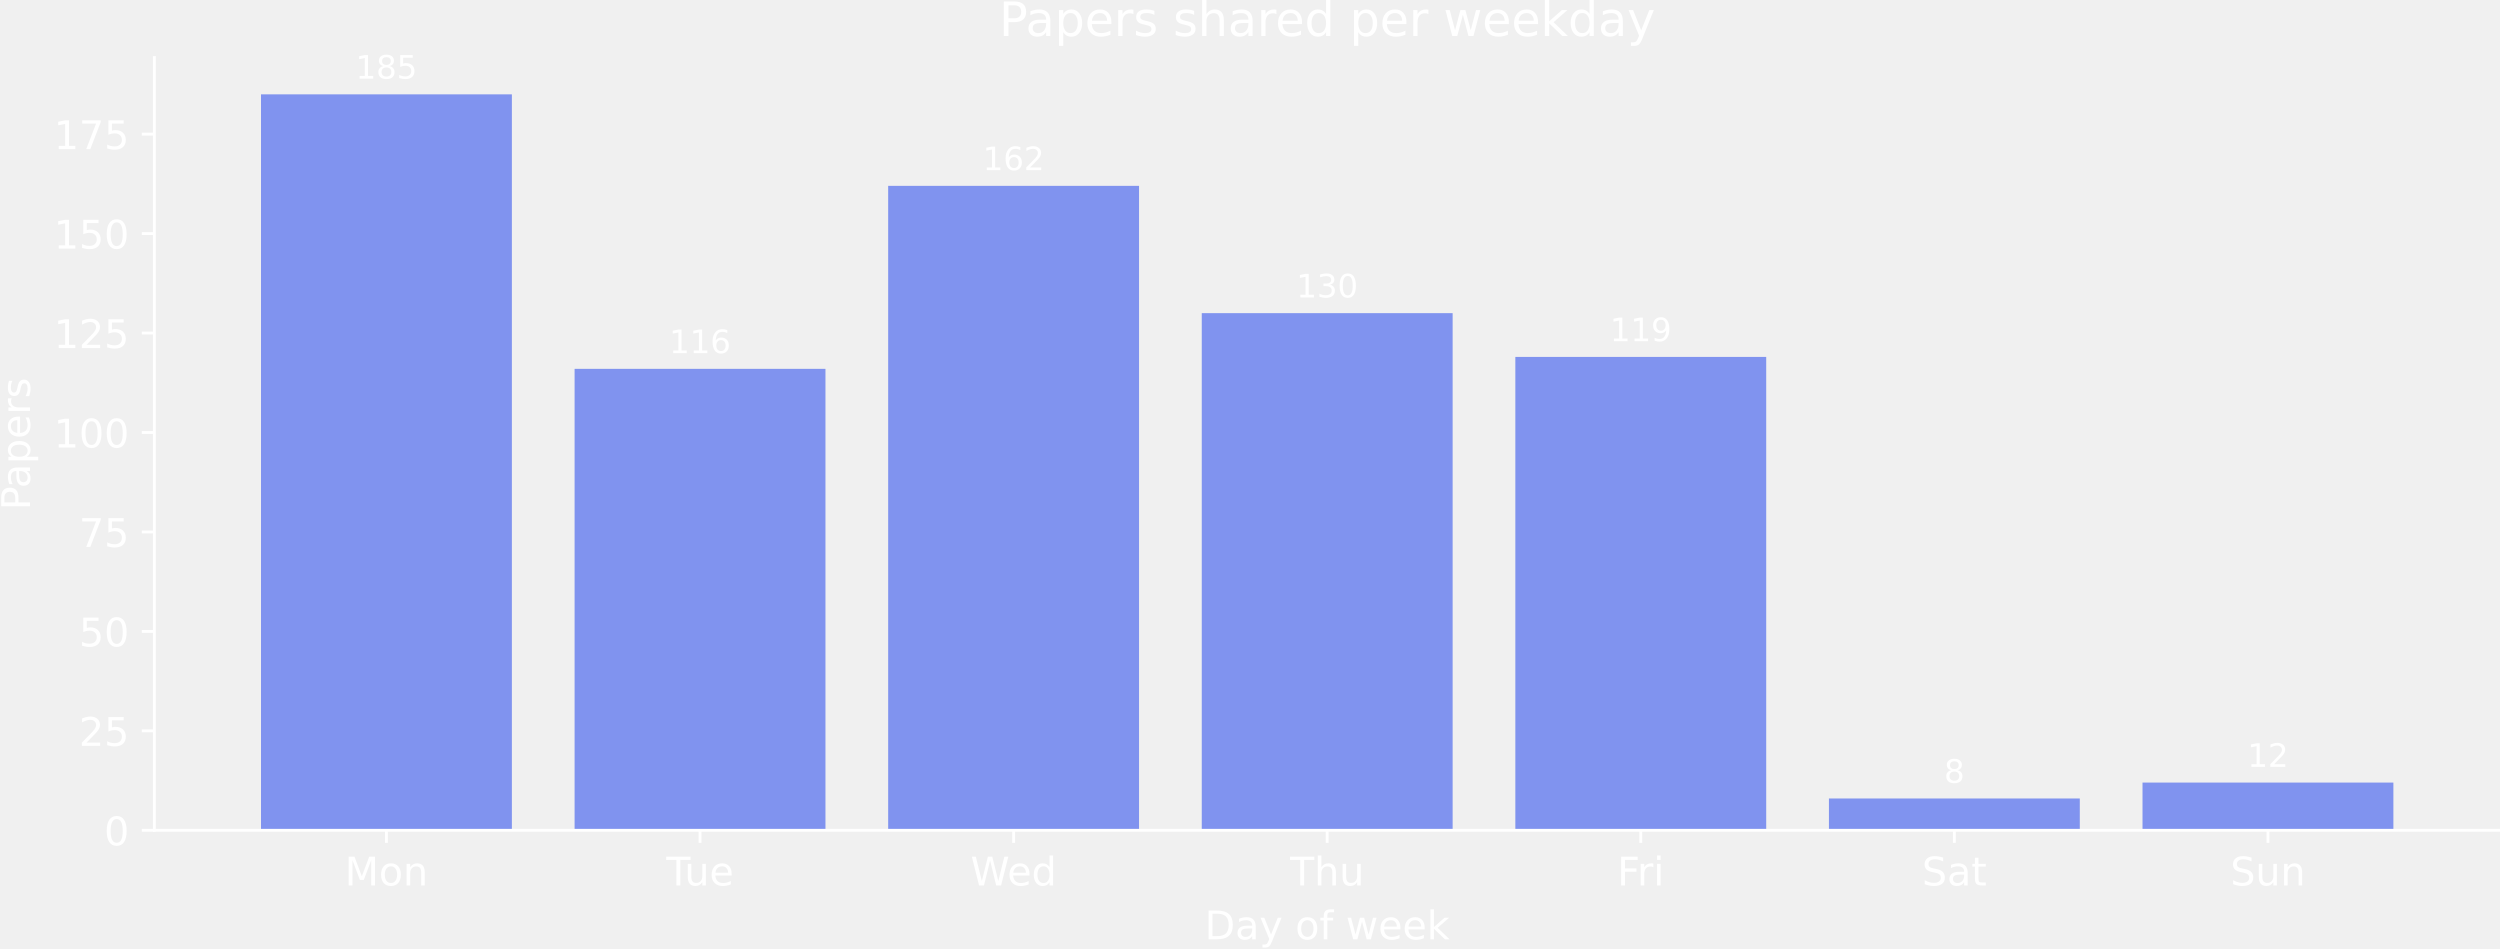
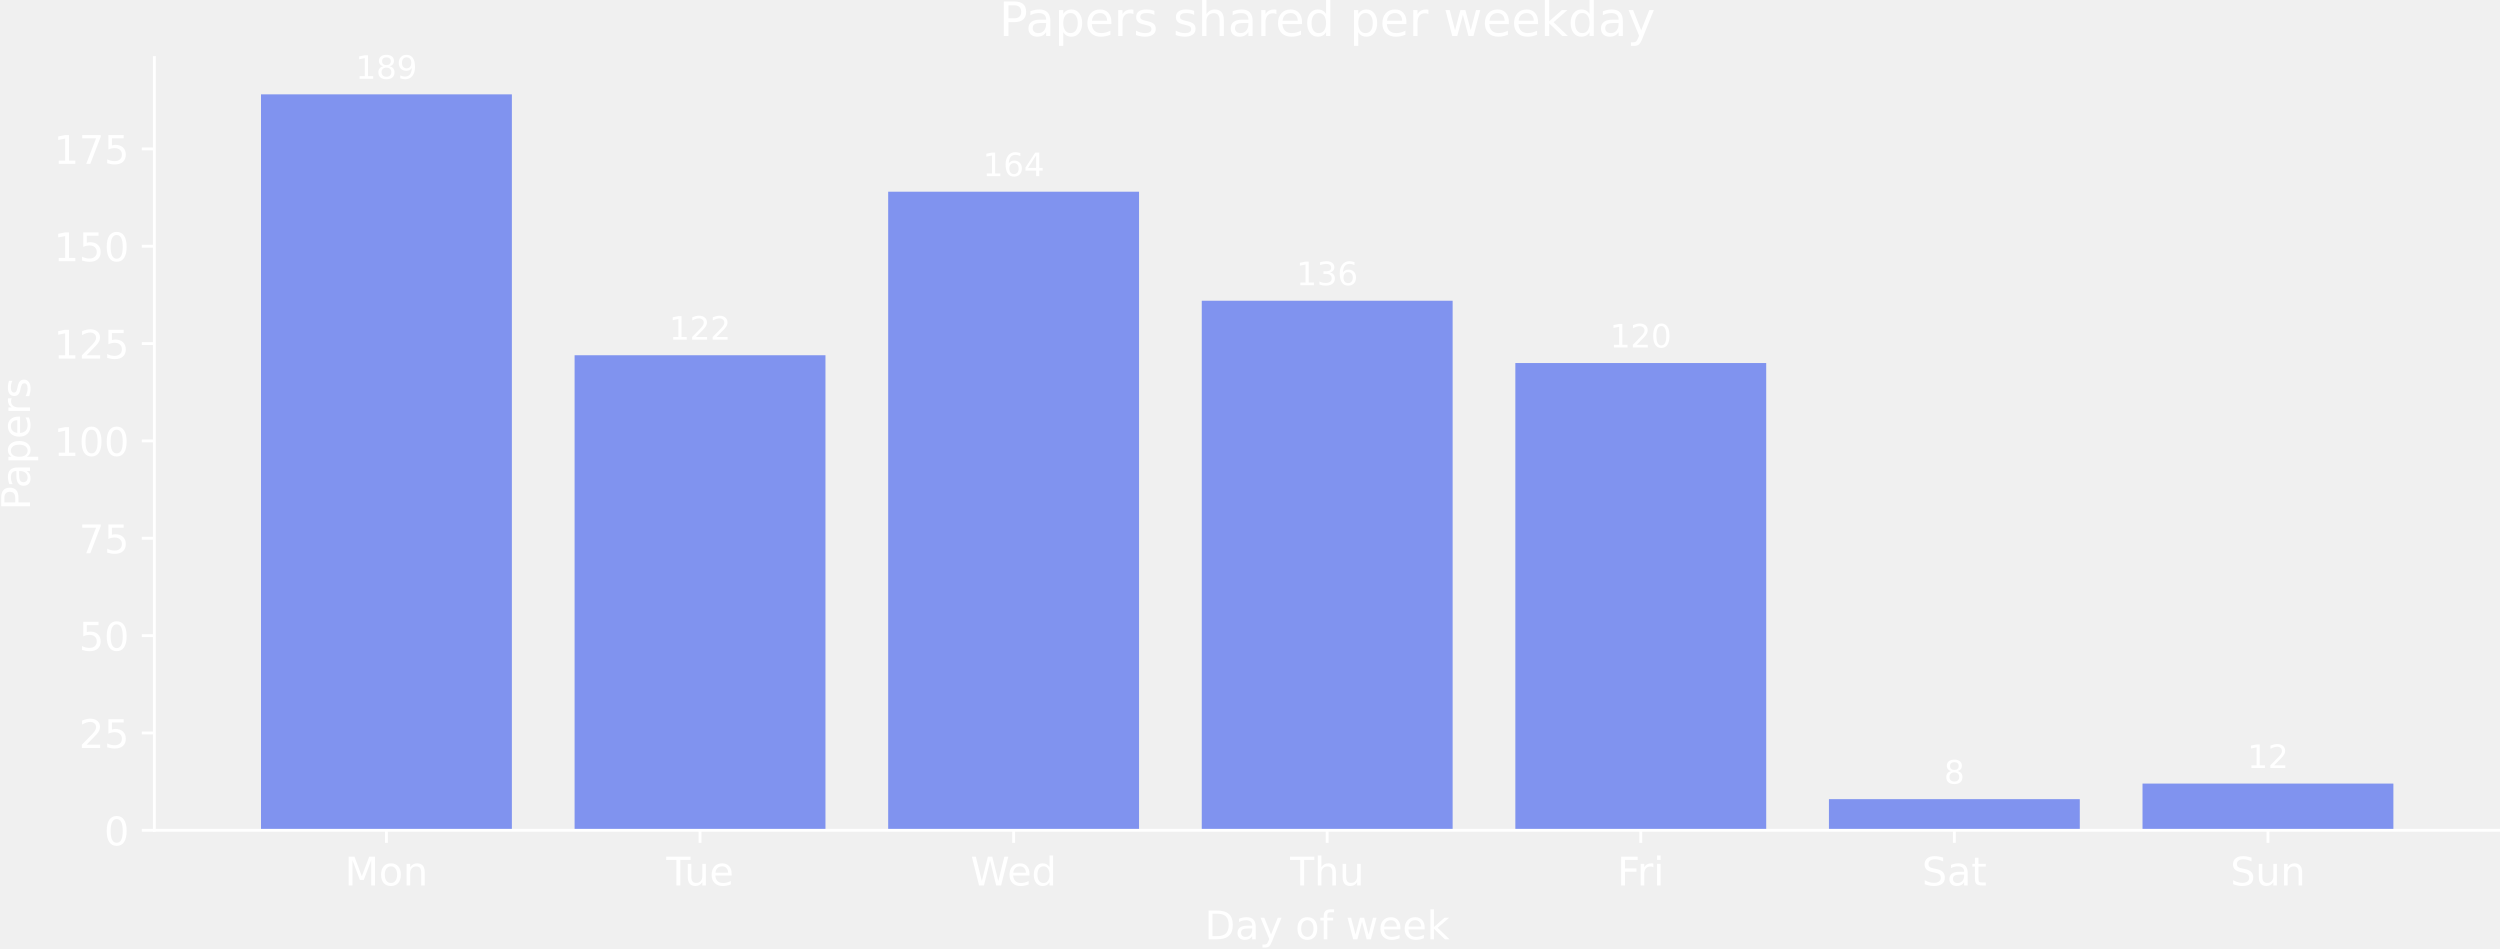
<svg xmlns="http://www.w3.org/2000/svg" xmlns:xlink="http://www.w3.org/1999/xlink" width="696.24pt" height="264.24pt" viewBox="0 0 696.24 264.24" version="1.1">
  <defs>
    <style type="text/css">*{stroke-linejoin: round; stroke-linecap: butt}</style>
  </defs>
  <g id="figure_1">
    <g id="patch_1">
      <path d="M 0 264.24  L 696.24 264.24  L 696.24 0  L 0 0  L 0 264.24  z " style="fill: none" />
    </g>
    <g id="axes_1">
      <g id="patch_2">
        <path d="M 42.996 231.238  L 696.24 231.238  L 696.24 16.03  L 42.996 16.03  L 42.996 231.238  z " style="fill: none" />
      </g>
      <g id="patch_3">
-         <path d="M 72.689 231.238  L 142.555 231.238  L 142.555 26.278  L 72.689 26.278  z " clip-path="url(#p423cd1b6f6)" style="fill: #4361ee; opacity: 0.65" />
+         <path d="M 72.689 231.238  L 142.555 231.238  L 142.555 26.278  L 72.689 26.278  z " clip-path="url(#p46e4f3b898)" style="fill: #4361ee; opacity: 0.65" />
      </g>
      <g id="patch_4">
-         <path d="M 160.021 231.238  L 229.887 231.238  L 229.887 102.723  L 160.021 102.723  z " clip-path="url(#p423cd1b6f6)" style="fill: #4361ee; opacity: 0.65" />
+         <path d="M 160.021 231.238  L 229.887 231.238  L 229.887 98.936  L 160.021 98.936  z " clip-path="url(#p46e4f3b898)" style="fill: #4361ee; opacity: 0.65" />
      </g>
      <g id="patch_5">
-         <path d="M 247.353 231.238  L 317.219 231.238  L 317.219 51.76  L 247.353 51.76  z " clip-path="url(#p423cd1b6f6)" style="fill: #4361ee; opacity: 0.65" />
+         <path d="M 247.353 231.238  L 317.219 231.238  L 317.219 53.389  L 247.353 53.389  z " clip-path="url(#p46e4f3b898)" style="fill: #4361ee; opacity: 0.65" />
      </g>
      <g id="patch_6">
-         <path d="M 334.685 231.238  L 404.551 231.238  L 404.551 87.212  L 334.685 87.212  z " clip-path="url(#p423cd1b6f6)" style="fill: #4361ee; opacity: 0.65" />
+         <path d="M 334.685 231.238  L 404.551 231.238  L 404.551 83.754  L 334.685 83.754  z " clip-path="url(#p46e4f3b898)" style="fill: #4361ee; opacity: 0.65" />
      </g>
      <g id="patch_7">
-         <path d="M 422.017 231.238  L 491.883 231.238  L 491.883 99.399  L 422.017 99.399  z " clip-path="url(#p423cd1b6f6)" style="fill: #4361ee; opacity: 0.65" />
+         <path d="M 422.017 231.238  L 491.883 231.238  L 491.883 101.105  L 422.017 101.105  z " clip-path="url(#p46e4f3b898)" style="fill: #4361ee; opacity: 0.65" />
      </g>
      <g id="patch_8">
-         <path d="M 509.349 231.238  L 579.215 231.238  L 579.215 222.375  L 509.349 222.375  z " clip-path="url(#p423cd1b6f6)" style="fill: #4361ee; opacity: 0.65" />
+         <path d="M 509.349 231.238  L 579.215 231.238  L 579.215 222.563  L 509.349 222.563  z " clip-path="url(#p46e4f3b898)" style="fill: #4361ee; opacity: 0.65" />
      </g>
      <g id="patch_9">
-         <path d="M 596.681 231.238  L 666.547 231.238  L 666.547 217.944  L 596.681 217.944  z " clip-path="url(#p423cd1b6f6)" style="fill: #4361ee; opacity: 0.65" />
+         <path d="M 596.681 231.238  L 666.547 231.238  L 666.547 218.225  L 596.681 218.225  z " clip-path="url(#p46e4f3b898)" style="fill: #4361ee; opacity: 0.65" />
      </g>
      <g id="matplotlib.axis_1">
        <g id="xtick_1">
          <g id="line2d_1">
            <defs>
-               <path id="m037395def3" d="M 0 0  L 0 3.5  " style="stroke: #ffffff; stroke-width: 0.8" />
+               <path id="mda8781cb9b" d="M 0 0  L 0 3.5  " style="stroke: #ffffff; stroke-width: 0.8" />
            </defs>
            <g>
-               <use xlink:href="#m037395def3" x="107.622" y="231.238" style="fill: #ffffff; stroke: #ffffff; stroke-width: 0.8" />
+               <use xlink:href="#mda8781cb9b" x="107.622" y="231.238" style="fill: #ffffff; stroke: #ffffff; stroke-width: 0.8" />
            </g>
          </g>
          <g id="text_1">
            <g style="fill: #ffffff" transform="translate(96.02556 246.5957) scale(0.11 -0.11)">
              <defs>
                <path id="DejaVuSans-30" d="M 628 4666  L 1569 4666  L 2759 1491  L 3956 4666  L 4897 4666  L 4897 0  L 4281 0  L 4281 4097  L 3078 897  L 2444 897  L 1241 4097  L 1241 0  L 628 0  L 628 4666  z " transform="scale(0.015625)" />
                <path id="DejaVuSans-52" d="M 1959 3097  Q 1497 3097 1228 2736  Q 959 2375 959 1747  Q 959 1119 1226 758  Q 1494 397 1959 397  Q 2419 397 2687 759  Q 2956 1122 2956 1747  Q 2956 2369 2687 2733  Q 2419 3097 1959 3097  z M 1959 3584  Q 2709 3584 3137 3096  Q 3566 2609 3566 1747  Q 3566 888 3137 398  Q 2709 -91 1959 -91  Q 1206 -91 779 398  Q 353 888 353 1747  Q 353 2609 779 3096  Q 1206 3584 1959 3584  z " transform="scale(0.015625)" />
                <path id="DejaVuSans-51" d="M 3513 2113  L 3513 0  L 2938 0  L 2938 2094  Q 2938 2591 2744 2837  Q 2550 3084 2163 3084  Q 1697 3084 1428 2787  Q 1159 2491 1159 1978  L 1159 0  L 581 0  L 581 3500  L 1159 3500  L 1159 2956  Q 1366 3272 1645 3428  Q 1925 3584 2291 3584  Q 2894 3584 3203 3211  Q 3513 2838 3513 2113  z " transform="scale(0.015625)" />
              </defs>
              <use xlink:href="#DejaVuSans-30" />
              <use xlink:href="#DejaVuSans-52" transform="translate(86.28125 0)" />
              <use xlink:href="#DejaVuSans-51" transform="translate(147.4688 0)" />
            </g>
          </g>
        </g>
        <g id="xtick_2">
          <g id="line2d_2">
            <g>
-               <use xlink:href="#m037395def3" x="194.954" y="231.238" style="fill: #ffffff; stroke: #ffffff; stroke-width: 0.8" />
+               <use xlink:href="#mda8781cb9b" x="194.954" y="231.238" style="fill: #ffffff; stroke: #ffffff; stroke-width: 0.8" />
            </g>
          </g>
          <g id="text_2">
            <g style="fill: #ffffff" transform="translate(185.5602 246.5957) scale(0.11 -0.11)">
              <defs>
                <path id="DejaVuSans-37" d="M -19 4666  L 3928 4666  L 3928 4134  L 2272 4134  L 2272 0  L 1638 0  L 1638 4134  L -19 4134  L -19 4666  z " transform="scale(0.015625)" />
                <path id="DejaVuSans-58" d="M 544 1381  L 544 3500  L 1119 3500  L 1119 1403  Q 1119 906 1312 657  Q 1506 409 1894 409  Q 2359 409 2629 706  Q 2900 1003 2900 1516  L 2900 3500  L 3475 3500  L 3475 0  L 2900 0  L 2900 538  Q 2691 219 2414 64  Q 2138 -91 1772 -91  Q 1169 -91 856 284  Q 544 659 544 1381  z M 1991 3584  L 1991 3584  z " transform="scale(0.015625)" />
                <path id="DejaVuSans-48" d="M 3597 1894  L 3597 1613  L 953 1613  Q 991 1019 1311 708  Q 1631 397 2203 397  Q 2534 397 2845 478  Q 3156 559 3463 722  L 3463 178  Q 3153 47 2828 -22  Q 2503 -91 2169 -91  Q 1331 -91 842 396  Q 353 884 353 1716  Q 353 2575 817 3079  Q 1281 3584 2069 3584  Q 2775 3584 3186 3129  Q 3597 2675 3597 1894  z M 3022 2063  Q 3016 2534 2758 2815  Q 2500 3097 2075 3097  Q 1594 3097 1305 2825  Q 1016 2553 972 2059  L 3022 2063  z " transform="scale(0.015625)" />
              </defs>
              <use xlink:href="#DejaVuSans-37" />
              <use xlink:href="#DejaVuSans-58" transform="translate(45.89062 0)" />
              <use xlink:href="#DejaVuSans-48" transform="translate(109.2656 0)" />
            </g>
          </g>
        </g>
        <g id="xtick_3">
          <g id="line2d_3">
            <g>
-               <use xlink:href="#m037395def3" x="282.286" y="231.238" style="fill: #ffffff; stroke: #ffffff; stroke-width: 0.8" />
+               <use xlink:href="#mda8781cb9b" x="282.286" y="231.238" style="fill: #ffffff; stroke: #ffffff; stroke-width: 0.8" />
            </g>
          </g>
          <g id="text_3">
            <g style="fill: #ffffff" transform="translate(270.2944 246.5966) scale(0.11 -0.11)">
              <defs>
                <path id="DejaVuSans-3a" d="M 213 4666  L 850 4666  L 1831 722  L 2809 4666  L 3519 4666  L 4500 722  L 5478 4666  L 6119 4666  L 4947 0  L 4153 0  L 3169 4050  L 2175 0  L 1381 0  L 213 4666  z " transform="scale(0.015625)" />
                <path id="DejaVuSans-47" d="M 2906 2969  L 2906 4863  L 3481 4863  L 3481 0  L 2906 0  L 2906 525  Q 2725 213 2448 61  Q 2172 -91 1784 -91  Q 1150 -91 751 415  Q 353 922 353 1747  Q 353 2572 751 3078  Q 1150 3584 1784 3584  Q 2172 3584 2448 3432  Q 2725 3281 2906 2969  z M 947 1747  Q 947 1113 1208 752  Q 1469 391 1925 391  Q 2381 391 2643 752  Q 2906 1113 2906 1747  Q 2906 2381 2643 2742  Q 2381 3103 1925 3103  Q 1469 3103 1208 2742  Q 947 2381 947 1747  z " transform="scale(0.015625)" />
              </defs>
              <use xlink:href="#DejaVuSans-3a" />
              <use xlink:href="#DejaVuSans-48" transform="translate(93.01562 0)" />
              <use xlink:href="#DejaVuSans-47" transform="translate(154.5469 0)" />
            </g>
          </g>
        </g>
        <g id="xtick_4">
          <g id="line2d_4">
            <g>
-               <use xlink:href="#m037395def3" x="369.618" y="231.238" style="fill: #ffffff; stroke: #ffffff; stroke-width: 0.8" />
+               <use xlink:href="#mda8781cb9b" x="369.618" y="231.238" style="fill: #ffffff; stroke: #ffffff; stroke-width: 0.8" />
            </g>
          </g>
          <g id="text_4">
            <g style="fill: #ffffff" transform="translate(359.2876 246.5966) scale(0.11 -0.11)">
              <defs>
                <path id="DejaVuSans-4b" d="M 3513 2113  L 3513 0  L 2938 0  L 2938 2094  Q 2938 2591 2744 2837  Q 2550 3084 2163 3084  Q 1697 3084 1428 2787  Q 1159 2491 1159 1978  L 1159 0  L 581 0  L 581 4863  L 1159 4863  L 1159 2956  Q 1366 3272 1645 3428  Q 1925 3584 2291 3584  Q 2894 3584 3203 3211  Q 3513 2838 3513 2113  z " transform="scale(0.015625)" />
              </defs>
              <use xlink:href="#DejaVuSans-37" />
              <use xlink:href="#DejaVuSans-4b" transform="translate(61.07812 0)" />
              <use xlink:href="#DejaVuSans-58" transform="translate(124.4531 0)" />
            </g>
          </g>
        </g>
        <g id="xtick_5">
          <g id="line2d_5">
            <g>
-               <use xlink:href="#m037395def3" x="456.95" y="231.238" style="fill: #ffffff; stroke: #ffffff; stroke-width: 0.8" />
+               <use xlink:href="#mda8781cb9b" x="456.95" y="231.238" style="fill: #ffffff; stroke: #ffffff; stroke-width: 0.8" />
            </g>
          </g>
          <g id="text_5">
            <g style="fill: #ffffff" transform="translate(450.3983 246.5966) scale(0.11 -0.11)">
              <defs>
                <path id="DejaVuSans-29" d="M 628 4666  L 3309 4666  L 3309 4134  L 1259 4134  L 1259 2759  L 3109 2759  L 3109 2228  L 1259 2228  L 1259 0  L 628 0  L 628 4666  z " transform="scale(0.015625)" />
                <path id="DejaVuSans-55" d="M 2631 2963  Q 2534 3019 2420 3045  Q 2306 3072 2169 3072  Q 1681 3072 1420 2755  Q 1159 2438 1159 1844  L 1159 0  L 581 0  L 581 3500  L 1159 3500  L 1159 2956  Q 1341 3275 1631 3429  Q 1922 3584 2338 3584  Q 2397 3584 2469 3576  Q 2541 3569 2628 3553  L 2631 2963  z " transform="scale(0.015625)" />
                <path id="DejaVuSans-4c" d="M 603 3500  L 1178 3500  L 1178 0  L 603 0  L 603 3500  z M 603 4863  L 1178 4863  L 1178 4134  L 603 4134  L 603 4863  z " transform="scale(0.015625)" />
              </defs>
              <use xlink:href="#DejaVuSans-29" />
              <use xlink:href="#DejaVuSans-55" transform="translate(50.23438 0)" />
              <use xlink:href="#DejaVuSans-4c" transform="translate(91.34375 0)" />
            </g>
          </g>
        </g>
        <g id="xtick_6">
          <g id="line2d_6">
            <g>
-               <use xlink:href="#m037395def3" x="544.282" y="231.238" style="fill: #ffffff; stroke: #ffffff; stroke-width: 0.8" />
+               <use xlink:href="#mda8781cb9b" x="544.282" y="231.238" style="fill: #ffffff; stroke: #ffffff; stroke-width: 0.8" />
            </g>
          </g>
          <g id="text_6">
            <g style="fill: #ffffff" transform="translate(535.2639 246.5957) scale(0.11 -0.11)">
              <defs>
                <path id="DejaVuSans-36" d="M 3425 4513  L 3425 3897  Q 3066 4069 2747 4153  Q 2428 4238 2131 4238  Q 1616 4238 1336 4038  Q 1056 3838 1056 3469  Q 1056 3159 1242 3001  Q 1428 2844 1947 2747  L 2328 2669  Q 3034 2534 3370 2195  Q 3706 1856 3706 1288  Q 3706 609 3251 259  Q 2797 -91 1919 -91  Q 1588 -91 1214 -16  Q 841 59 441 206  L 441 856  Q 825 641 1194 531  Q 1563 422 1919 422  Q 2459 422 2753 634  Q 3047 847 3047 1241  Q 3047 1584 2836 1778  Q 2625 1972 2144 2069  L 1759 2144  Q 1053 2284 737 2584  Q 422 2884 422 3419  Q 422 4038 858 4394  Q 1294 4750 2059 4750  Q 2388 4750 2728 4690  Q 3069 4631 3425 4513  z " transform="scale(0.015625)" />
                <path id="DejaVuSans-44" d="M 2194 1759  Q 1497 1759 1228 1600  Q 959 1441 959 1056  Q 959 750 1161 570  Q 1363 391 1709 391  Q 2188 391 2477 730  Q 2766 1069 2766 1631  L 2766 1759  L 2194 1759  z M 3341 1997  L 3341 0  L 2766 0  L 2766 531  Q 2569 213 2275 61  Q 1981 -91 1556 -91  Q 1019 -91 701 211  Q 384 513 384 1019  Q 384 1609 779 1909  Q 1175 2209 1959 2209  L 2766 2209  L 2766 2266  Q 2766 2663 2505 2880  Q 2244 3097 1772 3097  Q 1472 3097 1187 3025  Q 903 2953 641 2809  L 641 3341  Q 956 3463 1253 3523  Q 1550 3584 1831 3584  Q 2591 3584 2966 3190  Q 3341 2797 3341 1997  z " transform="scale(0.015625)" />
                <path id="DejaVuSans-57" d="M 1172 4494  L 1172 3500  L 2356 3500  L 2356 3053  L 1172 3053  L 1172 1153  Q 1172 725 1289 603  Q 1406 481 1766 481  L 2356 481  L 2356 0  L 1766 0  Q 1100 0 847 248  Q 594 497 594 1153  L 594 3053  L 172 3053  L 172 3500  L 594 3500  L 594 4494  L 1172 4494  z " transform="scale(0.015625)" />
              </defs>
              <use xlink:href="#DejaVuSans-36" />
              <use xlink:href="#DejaVuSans-44" transform="translate(63.48438 0)" />
              <use xlink:href="#DejaVuSans-57" transform="translate(124.7656 0)" />
            </g>
          </g>
        </g>
        <g id="xtick_7">
          <g id="line2d_7">
            <g>
-               <use xlink:href="#m037395def3" x="631.614" y="231.238" style="fill: #ffffff; stroke: #ffffff; stroke-width: 0.8" />
+               <use xlink:href="#mda8781cb9b" x="631.614" y="231.238" style="fill: #ffffff; stroke: #ffffff; stroke-width: 0.8" />
            </g>
          </g>
          <g id="text_7">
            <g style="fill: #ffffff" transform="translate(621.1514 246.5957) scale(0.11 -0.11)">
              <use xlink:href="#DejaVuSans-36" />
              <use xlink:href="#DejaVuSans-58" transform="translate(63.48438 0)" />
              <use xlink:href="#DejaVuSans-51" transform="translate(126.8594 0)" />
            </g>
          </g>
        </g>
        <g id="text_8">
          <g style="fill: #ffffff" transform="translate(335.5087 261.5974) scale(0.11 -0.11)">
            <defs>
              <path id="DejaVuSans-27" d="M 1259 4147  L 1259 519  L 2022 519  Q 2988 519 3436 956  Q 3884 1394 3884 2338  Q 3884 3275 3436 3711  Q 2988 4147 2022 4147  L 1259 4147  z M 628 4666  L 1925 4666  Q 3281 4666 3915 4102  Q 4550 3538 4550 2338  Q 4550 1131 3912 565  Q 3275 0 1925 0  L 628 0  L 628 4666  z " transform="scale(0.015625)" />
              <path id="DejaVuSans-5c" d="M 2059 -325  Q 1816 -950 1584 -1140  Q 1353 -1331 966 -1331  L 506 -1331  L 506 -850  L 844 -850  Q 1081 -850 1212 -737  Q 1344 -625 1503 -206  L 1606 56  L 191 3500  L 800 3500  L 1894 763  L 2988 3500  L 3597 3500  L 2059 -325  z " transform="scale(0.015625)" />
              <path id="DejaVuSans-3" transform="scale(0.015625)" />
              <path id="DejaVuSans-49" d="M 2375 4863  L 2375 4384  L 1825 4384  Q 1516 4384 1395 4259  Q 1275 4134 1275 3809  L 1275 3500  L 2222 3500  L 2222 3053  L 1275 3053  L 1275 0  L 697 0  L 697 3053  L 147 3053  L 147 3500  L 697 3500  L 697 3744  Q 697 4328 969 4595  Q 1241 4863 1831 4863  L 2375 4863  z " transform="scale(0.015625)" />
              <path id="DejaVuSans-5a" d="M 269 3500  L 844 3500  L 1563 769  L 2278 3500  L 2956 3500  L 3675 769  L 4391 3500  L 4966 3500  L 4050 0  L 3372 0  L 2619 2869  L 1863 0  L 1184 0  L 269 3500  z " transform="scale(0.015625)" />
              <path id="DejaVuSans-4e" d="M 581 4863  L 1159 4863  L 1159 1991  L 2875 3500  L 3609 3500  L 1753 1863  L 3688 0  L 2938 0  L 1159 1709  L 1159 0  L 581 0  L 581 4863  z " transform="scale(0.015625)" />
            </defs>
            <use xlink:href="#DejaVuSans-27" />
            <use xlink:href="#DejaVuSans-44" transform="translate(77 0)" />
            <use xlink:href="#DejaVuSans-5c" transform="translate(138.2812 0)" />
            <use xlink:href="#DejaVuSans-3" transform="translate(197.4688 0)" />
            <use xlink:href="#DejaVuSans-52" transform="translate(229.25 0)" />
            <use xlink:href="#DejaVuSans-49" transform="translate(290.4375 0)" />
            <use xlink:href="#DejaVuSans-3" transform="translate(325.6406 0)" />
            <use xlink:href="#DejaVuSans-5a" transform="translate(357.4219 0)" />
            <use xlink:href="#DejaVuSans-48" transform="translate(439.2031 0)" />
            <use xlink:href="#DejaVuSans-48" transform="translate(500.7344 0)" />
            <use xlink:href="#DejaVuSans-4e" transform="translate(562.2656 0)" />
          </g>
        </g>
      </g>
      <g id="matplotlib.axis_2">
        <g id="ytick_1">
          <g id="line2d_8">
            <defs>
-               <path id="m8cec2724dd" d="M 0 0  L -3.5 0  " style="stroke: #ffffff; stroke-width: 0.8" />
+               <path id="mede71b18e1" d="M 0 0  L -3.5 0  " style="stroke: #ffffff; stroke-width: 0.8" />
            </defs>
            <g>
-               <use xlink:href="#m8cec2724dd" x="42.996" y="231.238" style="fill: #ffffff; stroke: #ffffff; stroke-width: 0.8" />
+               <use xlink:href="#mede71b18e1" x="42.996" y="231.238" style="fill: #ffffff; stroke: #ffffff; stroke-width: 0.8" />
            </g>
          </g>
          <g id="text_9">
            <g style="fill: #ffffff" transform="translate(28.9975 235.417) scale(0.11 -0.11)">
              <defs>
                <path id="DejaVuSans-13" d="M 2034 4250  Q 1547 4250 1301 3770  Q 1056 3291 1056 2328  Q 1056 1369 1301 889  Q 1547 409 2034 409  Q 2525 409 2770 889  Q 3016 1369 3016 2328  Q 3016 3291 2770 3770  Q 2525 4250 2034 4250  z M 2034 4750  Q 2819 4750 3233 4129  Q 3647 3509 3647 2328  Q 3647 1150 3233 529  Q 2819 -91 2034 -91  Q 1250 -91 836 529  Q 422 1150 422 2328  Q 422 3509 836 4129  Q 1250 4750 2034 4750  z " transform="scale(0.015625)" />
              </defs>
              <use xlink:href="#DejaVuSans-13" />
            </g>
          </g>
        </g>
        <g id="ytick_2">
          <g id="line2d_9">
            <g>
-               <use xlink:href="#m8cec2724dd" x="42.996" y="203.541" style="fill: #ffffff; stroke: #ffffff; stroke-width: 0.8" />
+               <use xlink:href="#mede71b18e1" x="42.996" y="204.127" style="fill: #ffffff; stroke: #ffffff; stroke-width: 0.8" />
            </g>
          </g>
          <g id="text_10">
-             <g style="fill: #ffffff" transform="translate(21.99875 207.7197) scale(0.11 -0.11)">
+             <g style="fill: #ffffff" transform="translate(21.99875 208.3058) scale(0.11 -0.11)">
              <defs>
                <path id="DejaVuSans-15" d="M 1228 531  L 3431 531  L 3431 0  L 469 0  L 469 531  Q 828 903 1448 1529  Q 2069 2156 2228 2338  Q 2531 2678 2651 2914  Q 2772 3150 2772 3378  Q 2772 3750 2511 3984  Q 2250 4219 1831 4219  Q 1534 4219 1204 4116  Q 875 4013 500 3803  L 500 4441  Q 881 4594 1212 4672  Q 1544 4750 1819 4750  Q 2544 4750 2975 4387  Q 3406 4025 3406 3419  Q 3406 3131 3298 2873  Q 3191 2616 2906 2266  Q 2828 2175 2409 1742  Q 1991 1309 1228 531  z " transform="scale(0.015625)" />
                <path id="DejaVuSans-18" d="M 691 4666  L 3169 4666  L 3169 4134  L 1269 4134  L 1269 2991  Q 1406 3038 1543 3061  Q 1681 3084 1819 3084  Q 2600 3084 3056 2656  Q 3513 2228 3513 1497  Q 3513 744 3044 326  Q 2575 -91 1722 -91  Q 1428 -91 1123 -41  Q 819 9 494 109  L 494 744  Q 775 591 1075 516  Q 1375 441 1709 441  Q 2250 441 2565 725  Q 2881 1009 2881 1497  Q 2881 1984 2565 2268  Q 2250 2553 1709 2553  Q 1456 2553 1204 2497  Q 953 2441 691 2322  L 691 4666  z " transform="scale(0.015625)" />
              </defs>
              <use xlink:href="#DejaVuSans-15" />
              <use xlink:href="#DejaVuSans-18" transform="translate(63.625 0)" />
            </g>
          </g>
        </g>
        <g id="ytick_3">
          <g id="line2d_10">
            <g>
-               <use xlink:href="#m8cec2724dd" x="42.996" y="175.844" style="fill: #ffffff; stroke: #ffffff; stroke-width: 0.8" />
+               <use xlink:href="#mede71b18e1" x="42.996" y="177.016" style="fill: #ffffff; stroke: #ffffff; stroke-width: 0.8" />
            </g>
          </g>
          <g id="text_11">
-             <g style="fill: #ffffff" transform="translate(21.99875 180.0223) scale(0.11 -0.11)">
+             <g style="fill: #ffffff" transform="translate(21.99875 181.1947) scale(0.11 -0.11)">
              <use xlink:href="#DejaVuSans-18" />
              <use xlink:href="#DejaVuSans-13" transform="translate(63.625 0)" />
            </g>
          </g>
        </g>
        <g id="ytick_4">
          <g id="line2d_11">
            <g>
-               <use xlink:href="#m8cec2724dd" x="42.996" y="148.146" style="fill: #ffffff; stroke: #ffffff; stroke-width: 0.8" />
+               <use xlink:href="#mede71b18e1" x="42.996" y="149.905" style="fill: #ffffff; stroke: #ffffff; stroke-width: 0.8" />
            </g>
          </g>
          <g id="text_12">
-             <g style="fill: #ffffff" transform="translate(21.99875 152.325) scale(0.11 -0.11)">
+             <g style="fill: #ffffff" transform="translate(21.99875 154.0835) scale(0.11 -0.11)">
              <defs>
                <path id="DejaVuSans-1a" d="M 525 4666  L 3525 4666  L 3525 4397  L 1831 0  L 1172 0  L 2766 4134  L 525 4134  L 525 4666  z " transform="scale(0.015625)" />
              </defs>
              <use xlink:href="#DejaVuSans-1a" />
              <use xlink:href="#DejaVuSans-18" transform="translate(63.625 0)" />
            </g>
          </g>
        </g>
        <g id="ytick_5">
          <g id="line2d_12">
            <g>
-               <use xlink:href="#m8cec2724dd" x="42.996" y="120.449" style="fill: #ffffff; stroke: #ffffff; stroke-width: 0.8" />
+               <use xlink:href="#mede71b18e1" x="42.996" y="122.794" style="fill: #ffffff; stroke: #ffffff; stroke-width: 0.8" />
            </g>
          </g>
          <g id="text_13">
-             <g style="fill: #ffffff" transform="translate(15 124.6276) scale(0.11 -0.11)">
+             <g style="fill: #ffffff" transform="translate(15 126.9724) scale(0.11 -0.11)">
              <defs>
                <path id="DejaVuSans-14" d="M 794 531  L 1825 531  L 1825 4091  L 703 3866  L 703 4441  L 1819 4666  L 2450 4666  L 2450 531  L 3481 531  L 3481 0  L 794 0  L 794 531  z " transform="scale(0.015625)" />
              </defs>
              <use xlink:href="#DejaVuSans-14" />
              <use xlink:href="#DejaVuSans-13" transform="translate(63.625 0)" />
              <use xlink:href="#DejaVuSans-13" transform="translate(127.25 0)" />
            </g>
          </g>
        </g>
        <g id="ytick_6">
          <g id="line2d_13">
            <g>
-               <use xlink:href="#m8cec2724dd" x="42.996" y="92.752" style="fill: #ffffff; stroke: #ffffff; stroke-width: 0.8" />
+               <use xlink:href="#mede71b18e1" x="42.996" y="95.683" style="fill: #ffffff; stroke: #ffffff; stroke-width: 0.8" />
            </g>
          </g>
          <g id="text_14">
-             <g style="fill: #ffffff" transform="translate(15 96.93028) scale(0.11 -0.11)">
+             <g style="fill: #ffffff" transform="translate(15 99.86122) scale(0.11 -0.11)">
              <use xlink:href="#DejaVuSans-14" />
              <use xlink:href="#DejaVuSans-15" transform="translate(63.625 0)" />
              <use xlink:href="#DejaVuSans-18" transform="translate(127.25 0)" />
            </g>
          </g>
        </g>
        <g id="ytick_7">
          <g id="line2d_14">
            <g>
-               <use xlink:href="#m8cec2724dd" x="42.996" y="65.054" style="fill: #ffffff; stroke: #ffffff; stroke-width: 0.8" />
+               <use xlink:href="#mede71b18e1" x="42.996" y="68.571" style="fill: #ffffff; stroke: #ffffff; stroke-width: 0.8" />
            </g>
          </g>
          <g id="text_15">
-             <g style="fill: #ffffff" transform="translate(15 69.23294) scale(0.11 -0.11)">
+             <g style="fill: #ffffff" transform="translate(15 72.75007) scale(0.11 -0.11)">
              <use xlink:href="#DejaVuSans-14" />
              <use xlink:href="#DejaVuSans-18" transform="translate(63.625 0)" />
              <use xlink:href="#DejaVuSans-13" transform="translate(127.25 0)" />
            </g>
          </g>
        </g>
        <g id="ytick_8">
          <g id="line2d_15">
            <g>
-               <use xlink:href="#m8cec2724dd" x="42.996" y="37.357" style="fill: #ffffff; stroke: #ffffff; stroke-width: 0.8" />
+               <use xlink:href="#mede71b18e1" x="42.996" y="41.46" style="fill: #ffffff; stroke: #ffffff; stroke-width: 0.8" />
            </g>
          </g>
          <g id="text_16">
-             <g style="fill: #ffffff" transform="translate(15 41.5356) scale(0.11 -0.11)">
+             <g style="fill: #ffffff" transform="translate(15 45.63891) scale(0.11 -0.11)">
              <use xlink:href="#DejaVuSans-14" />
              <use xlink:href="#DejaVuSans-1a" transform="translate(63.625 0)" />
              <use xlink:href="#DejaVuSans-18" transform="translate(127.25 0)" />
            </g>
          </g>
        </g>
        <g id="text_17">
          <g style="fill: #ffffff" transform="translate(8.357422 142.0763) rotate(-90) scale(0.11 -0.11)">
            <defs>
              <path id="DejaVuSans-33" d="M 1259 4147  L 1259 2394  L 2053 2394  Q 2494 2394 2734 2622  Q 2975 2850 2975 3272  Q 2975 3691 2734 3919  Q 2494 4147 2053 4147  L 1259 4147  z M 628 4666  L 2053 4666  Q 2838 4666 3239 4311  Q 3641 3956 3641 3272  Q 3641 2581 3239 2228  Q 2838 1875 2053 1875  L 1259 1875  L 1259 0  L 628 0  L 628 4666  z " transform="scale(0.015625)" />
              <path id="DejaVuSans-53" d="M 1159 525  L 1159 -1331  L 581 -1331  L 581 3500  L 1159 3500  L 1159 2969  Q 1341 3281 1617 3432  Q 1894 3584 2278 3584  Q 2916 3584 3314 3078  Q 3713 2572 3713 1747  Q 3713 922 3314 415  Q 2916 -91 2278 -91  Q 1894 -91 1617 61  Q 1341 213 1159 525  z M 3116 1747  Q 3116 2381 2855 2742  Q 2594 3103 2138 3103  Q 1681 3103 1420 2742  Q 1159 2381 1159 1747  Q 1159 1113 1420 752  Q 1681 391 2138 391  Q 2594 391 2855 752  Q 3116 1113 3116 1747  z " transform="scale(0.015625)" />
              <path id="DejaVuSans-56" d="M 2834 3397  L 2834 2853  Q 2591 2978 2328 3040  Q 2066 3103 1784 3103  Q 1356 3103 1142 2972  Q 928 2841 928 2578  Q 928 2378 1081 2264  Q 1234 2150 1697 2047  L 1894 2003  Q 2506 1872 2764 1633  Q 3022 1394 3022 966  Q 3022 478 2636 193  Q 2250 -91 1575 -91  Q 1294 -91 989 -36  Q 684 19 347 128  L 347 722  Q 666 556 975 473  Q 1284 391 1588 391  Q 1994 391 2212 530  Q 2431 669 2431 922  Q 2431 1156 2273 1281  Q 2116 1406 1581 1522  L 1381 1569  Q 847 1681 609 1914  Q 372 2147 372 2553  Q 372 3047 722 3315  Q 1072 3584 1716 3584  Q 2034 3584 2315 3537  Q 2597 3491 2834 3397  z " transform="scale(0.015625)" />
            </defs>
            <use xlink:href="#DejaVuSans-33" />
            <use xlink:href="#DejaVuSans-44" transform="translate(55.8125 0)" />
            <use xlink:href="#DejaVuSans-53" transform="translate(117.0938 0)" />
            <use xlink:href="#DejaVuSans-48" transform="translate(180.5781 0)" />
            <use xlink:href="#DejaVuSans-55" transform="translate(242.1094 0)" />
            <use xlink:href="#DejaVuSans-56" transform="translate(283.2188 0)" />
          </g>
        </g>
      </g>
      <g id="patch_10">
        <path d="M 42.996 231.238  L 42.996 16.03  " style="fill: none; stroke: #ffffff; stroke-width: 0.8; stroke-linejoin: miter; stroke-linecap: square" />
      </g>
      <g id="patch_11">
        <path d="M 42.996 231.238  L 696.24 231.238  " style="fill: none; stroke: #ffffff; stroke-width: 0.8; stroke-linejoin: miter; stroke-linecap: square" />
      </g>
      <g id="text_18">
-         <g style="fill: #ffffff" transform="translate(99.03259 21.90006) scale(0.09 -0.09)">
+         <g style="fill: #ffffff" transform="translate(99.03259 21.94695) scale(0.09 -0.09)">
          <defs>
            <path id="DejaVuSans-1b" d="M 2034 2216  Q 1584 2216 1326 1975  Q 1069 1734 1069 1313  Q 1069 891 1326 650  Q 1584 409 2034 409  Q 2484 409 2743 651  Q 3003 894 3003 1313  Q 3003 1734 2745 1975  Q 2488 2216 2034 2216  z M 1403 2484  Q 997 2584 770 2862  Q 544 3141 544 3541  Q 544 4100 942 4425  Q 1341 4750 2034 4750  Q 2731 4750 3128 4425  Q 3525 4100 3525 3541  Q 3525 3141 3298 2862  Q 3072 2584 2669 2484  Q 3125 2378 3379 2068  Q 3634 1759 3634 1313  Q 3634 634 3220 271  Q 2806 -91 2034 -91  Q 1263 -91 848 271  Q 434 634 434 1313  Q 434 1759 690 2068  Q 947 2378 1403 2484  z M 1172 3481  Q 1172 3119 1398 2916  Q 1625 2713 2034 2713  Q 2441 2713 2670 2916  Q 2900 3119 2900 3481  Q 2900 3844 2670 4047  Q 2441 4250 2034 4250  Q 1625 4250 1398 4047  Q 1172 3844 1172 3481  z " transform="scale(0.015625)" />
+             <path id="DejaVuSans-1c" d="M 703 97  L 703 672  Q 941 559 1184 500  Q 1428 441 1663 441  Q 2288 441 2617 861  Q 2947 1281 2994 2138  Q 2813 1869 2534 1725  Q 2256 1581 1919 1581  Q 1219 1581 811 2004  Q 403 2428 403 3163  Q 403 3881 828 4315  Q 1253 4750 1959 4750  Q 2769 4750 3195 4129  Q 3622 3509 3622 2328  Q 3622 1225 3098 567  Q 2575 -91 1691 -91  Q 1453 -91 1209 -44  Q 966 3 703 97  z M 1959 2075  Q 2384 2075 2632 2365  Q 2881 2656 2881 3163  Q 2881 3666 2632 3958  Q 2384 4250 1959 4250  Q 1534 4250 1286 3958  Q 1038 3666 1038 3163  Q 1038 2656 1286 2365  Q 1534 2075 1959 2075  z " transform="scale(0.015625)" />
          </defs>
          <use xlink:href="#DejaVuSans-14" />
          <use xlink:href="#DejaVuSans-1b" transform="translate(63.625 0)" />
-           <use xlink:href="#DejaVuSans-18" transform="translate(127.25 0)" />
+           <use xlink:href="#DejaVuSans-1c" transform="translate(127.25 0)" />
        </g>
      </g>
      <g id="text_19">
-         <g style="fill: #ffffff" transform="translate(186.3646 98.34472) scale(0.09 -0.09)">
+         <g style="fill: #ffffff" transform="translate(186.3646 94.60485) scale(0.09 -0.09)">
+           <use xlink:href="#DejaVuSans-14" />
+           <use xlink:href="#DejaVuSans-15" transform="translate(63.625 0)" />
+           <use xlink:href="#DejaVuSans-15" transform="translate(127.25 0)" />
+         </g>
+       </g>
+       <g id="text_20">
+         <g style="fill: #ffffff" transform="translate(273.6967 49.05811) scale(0.09 -0.09)">
          <defs>
            <path id="DejaVuSans-19" d="M 2113 2584  Q 1688 2584 1439 2293  Q 1191 2003 1191 1497  Q 1191 994 1439 701  Q 1688 409 2113 409  Q 2538 409 2786 701  Q 3034 994 3034 1497  Q 3034 2003 2786 2293  Q 2538 2584 2113 2584  z M 3366 4563  L 3366 3988  Q 3128 4100 2886 4159  Q 2644 4219 2406 4219  Q 1781 4219 1451 3797  Q 1122 3375 1075 2522  Q 1259 2794 1537 2939  Q 1816 3084 2150 3084  Q 2853 3084 3261 2657  Q 3669 2231 3669 1497  Q 3669 778 3244 343  Q 2819 -91 2113 -91  Q 1303 -91 875 529  Q 447 1150 447 2328  Q 447 3434 972 4092  Q 1497 4750 2381 4750  Q 2619 4750 2861 4703  Q 3103 4656 3366 4563  z " transform="scale(0.015625)" />
+             <path id="DejaVuSans-17" d="M 2419 4116  L 825 1625  L 2419 1625  L 2419 4116  z M 2253 4666  L 3047 4666  L 3047 1625  L 3713 1625  L 3713 1100  L 3047 1100  L 3047 0  L 2419 0  L 2419 1100  L 313 1100  L 313 1709  L 2253 4666  z " transform="scale(0.015625)" />
          </defs>
          <use xlink:href="#DejaVuSans-14" />
-           <use xlink:href="#DejaVuSans-14" transform="translate(63.625 0)" />
-           <use xlink:href="#DejaVuSans-19" transform="translate(127.25 0)" />
-         </g>
-       </g>
-       <g id="text_20">
-         <g style="fill: #ffffff" transform="translate(273.6967 47.38161) scale(0.09 -0.09)">
-           <use xlink:href="#DejaVuSans-14" />
          <use xlink:href="#DejaVuSans-19" transform="translate(63.625 0)" />
-           <use xlink:href="#DejaVuSans-15" transform="translate(127.25 0)" />
+           <use xlink:href="#DejaVuSans-17" transform="translate(127.25 0)" />
        </g>
      </g>
      <g id="text_21">
-         <g style="fill: #ffffff" transform="translate(361.0288 82.83421) scale(0.09 -0.09)">
+         <g style="fill: #ffffff" transform="translate(361.0288 79.4226) scale(0.09 -0.09)">
          <defs>
            <path id="DejaVuSans-16" d="M 2597 2516  Q 3050 2419 3304 2112  Q 3559 1806 3559 1356  Q 3559 666 3084 287  Q 2609 -91 1734 -91  Q 1441 -91 1130 -33  Q 819 25 488 141  L 488 750  Q 750 597 1062 519  Q 1375 441 1716 441  Q 2309 441 2620 675  Q 2931 909 2931 1356  Q 2931 1769 2642 2001  Q 2353 2234 1838 2234  L 1294 2234  L 1294 2753  L 1863 2753  Q 2328 2753 2575 2939  Q 2822 3125 2822 3475  Q 2822 3834 2567 4026  Q 2313 4219 1838 4219  Q 1578 4219 1281 4162  Q 984 4106 628 3988  L 628 4550  Q 988 4650 1302 4700  Q 1616 4750 1894 4750  Q 2613 4750 3031 4423  Q 3450 4097 3450 3541  Q 3450 3153 3228 2886  Q 3006 2619 2597 2516  z " transform="scale(0.015625)" />
          </defs>
          <use xlink:href="#DejaVuSans-14" />
          <use xlink:href="#DejaVuSans-16" transform="translate(63.625 0)" />
+           <use xlink:href="#DejaVuSans-19" transform="translate(127.25 0)" />
+         </g>
+       </g>
+       <g id="text_22">
+         <g style="fill: #ffffff" transform="translate(448.3608 96.77374) scale(0.09 -0.09)">
+           <use xlink:href="#DejaVuSans-14" />
+           <use xlink:href="#DejaVuSans-15" transform="translate(63.625 0)" />
          <use xlink:href="#DejaVuSans-13" transform="translate(127.25 0)" />
        </g>
      </g>
-       <g id="text_22">
-         <g style="fill: #ffffff" transform="translate(448.3608 95.02104) scale(0.09 -0.09)">
-           <defs>
-             <path id="DejaVuSans-1c" d="M 703 97  L 703 672  Q 941 559 1184 500  Q 1428 441 1663 441  Q 2288 441 2617 861  Q 2947 1281 2994 2138  Q 2813 1869 2534 1725  Q 2256 1581 1919 1581  Q 1219 1581 811 2004  Q 403 2428 403 3163  Q 403 3881 828 4315  Q 1253 4750 1959 4750  Q 2769 4750 3195 4129  Q 3622 3509 3622 2328  Q 3622 1225 3098 567  Q 2575 -91 1691 -91  Q 1453 -91 1209 -44  Q 966 3 703 97  z M 1959 2075  Q 2384 2075 2632 2365  Q 2881 2656 2881 3163  Q 2881 3666 2632 3958  Q 2384 4250 1959 4250  Q 1534 4250 1286 3958  Q 1038 3666 1038 3163  Q 1038 2656 1286 2365  Q 1534 2075 1959 2075  z " transform="scale(0.015625)" />
-           </defs>
-           <use xlink:href="#DejaVuSans-14" />
-           <use xlink:href="#DejaVuSans-14" transform="translate(63.625 0)" />
-           <use xlink:href="#DejaVuSans-1c" transform="translate(127.25 0)" />
-         </g>
-       </g>
      <g id="text_23">
-         <g style="fill: #ffffff" transform="translate(541.4191 217.9972) scale(0.09 -0.09)">
+         <g style="fill: #ffffff" transform="translate(541.4191 218.2317) scale(0.09 -0.09)">
          <use xlink:href="#DejaVuSans-1b" />
        </g>
      </g>
      <g id="text_24">
-         <g style="fill: #ffffff" transform="translate(625.888 213.5657) scale(0.09 -0.09)">
+         <g style="fill: #ffffff" transform="translate(625.888 213.8939) scale(0.09 -0.09)">
          <use xlink:href="#DejaVuSans-14" />
          <use xlink:href="#DejaVuSans-15" transform="translate(63.625 0)" />
        </g>
      </g>
      <g id="text_25">
        <g style="fill: #ffffff" transform="translate(278.2638 10.02994) scale(0.132 -0.132)">
          <use xlink:href="#DejaVuSans-33" />
          <use xlink:href="#DejaVuSans-44" transform="translate(55.8125 0)" />
          <use xlink:href="#DejaVuSans-53" transform="translate(117.0938 0)" />
          <use xlink:href="#DejaVuSans-48" transform="translate(180.5781 0)" />
          <use xlink:href="#DejaVuSans-55" transform="translate(242.1094 0)" />
          <use xlink:href="#DejaVuSans-56" transform="translate(283.2188 0)" />
          <use xlink:href="#DejaVuSans-3" transform="translate(335.3125 0)" />
          <use xlink:href="#DejaVuSans-56" transform="translate(367.0938 0)" />
          <use xlink:href="#DejaVuSans-4b" transform="translate(419.1875 0)" />
          <use xlink:href="#DejaVuSans-44" transform="translate(482.5625 0)" />
          <use xlink:href="#DejaVuSans-55" transform="translate(543.8438 0)" />
          <use xlink:href="#DejaVuSans-48" transform="translate(582.75 0)" />
          <use xlink:href="#DejaVuSans-47" transform="translate(644.2812 0)" />
          <use xlink:href="#DejaVuSans-3" transform="translate(707.7656 0)" />
          <use xlink:href="#DejaVuSans-53" transform="translate(739.5469 0)" />
          <use xlink:href="#DejaVuSans-48" transform="translate(803.0312 0)" />
          <use xlink:href="#DejaVuSans-55" transform="translate(864.5625 0)" />
          <use xlink:href="#DejaVuSans-3" transform="translate(905.6719 0)" />
          <use xlink:href="#DejaVuSans-5a" transform="translate(937.4531 0)" />
          <use xlink:href="#DejaVuSans-48" transform="translate(1019.234 0)" />
          <use xlink:href="#DejaVuSans-48" transform="translate(1080.766 0)" />
          <use xlink:href="#DejaVuSans-4e" transform="translate(1142.297 0)" />
          <use xlink:href="#DejaVuSans-47" transform="translate(1200.203 0)" />
          <use xlink:href="#DejaVuSans-44" transform="translate(1263.688 0)" />
          <use xlink:href="#DejaVuSans-5c" transform="translate(1324.969 0)" />
        </g>
      </g>
    </g>
  </g>
  <defs>
-     <clipPath id="p423cd1b6f6">
+     <clipPath id="p46e4f3b898">
      <rect x="42.996" y="16.03" width="653.244" height="215.208" />
    </clipPath>
  </defs>
</svg>
